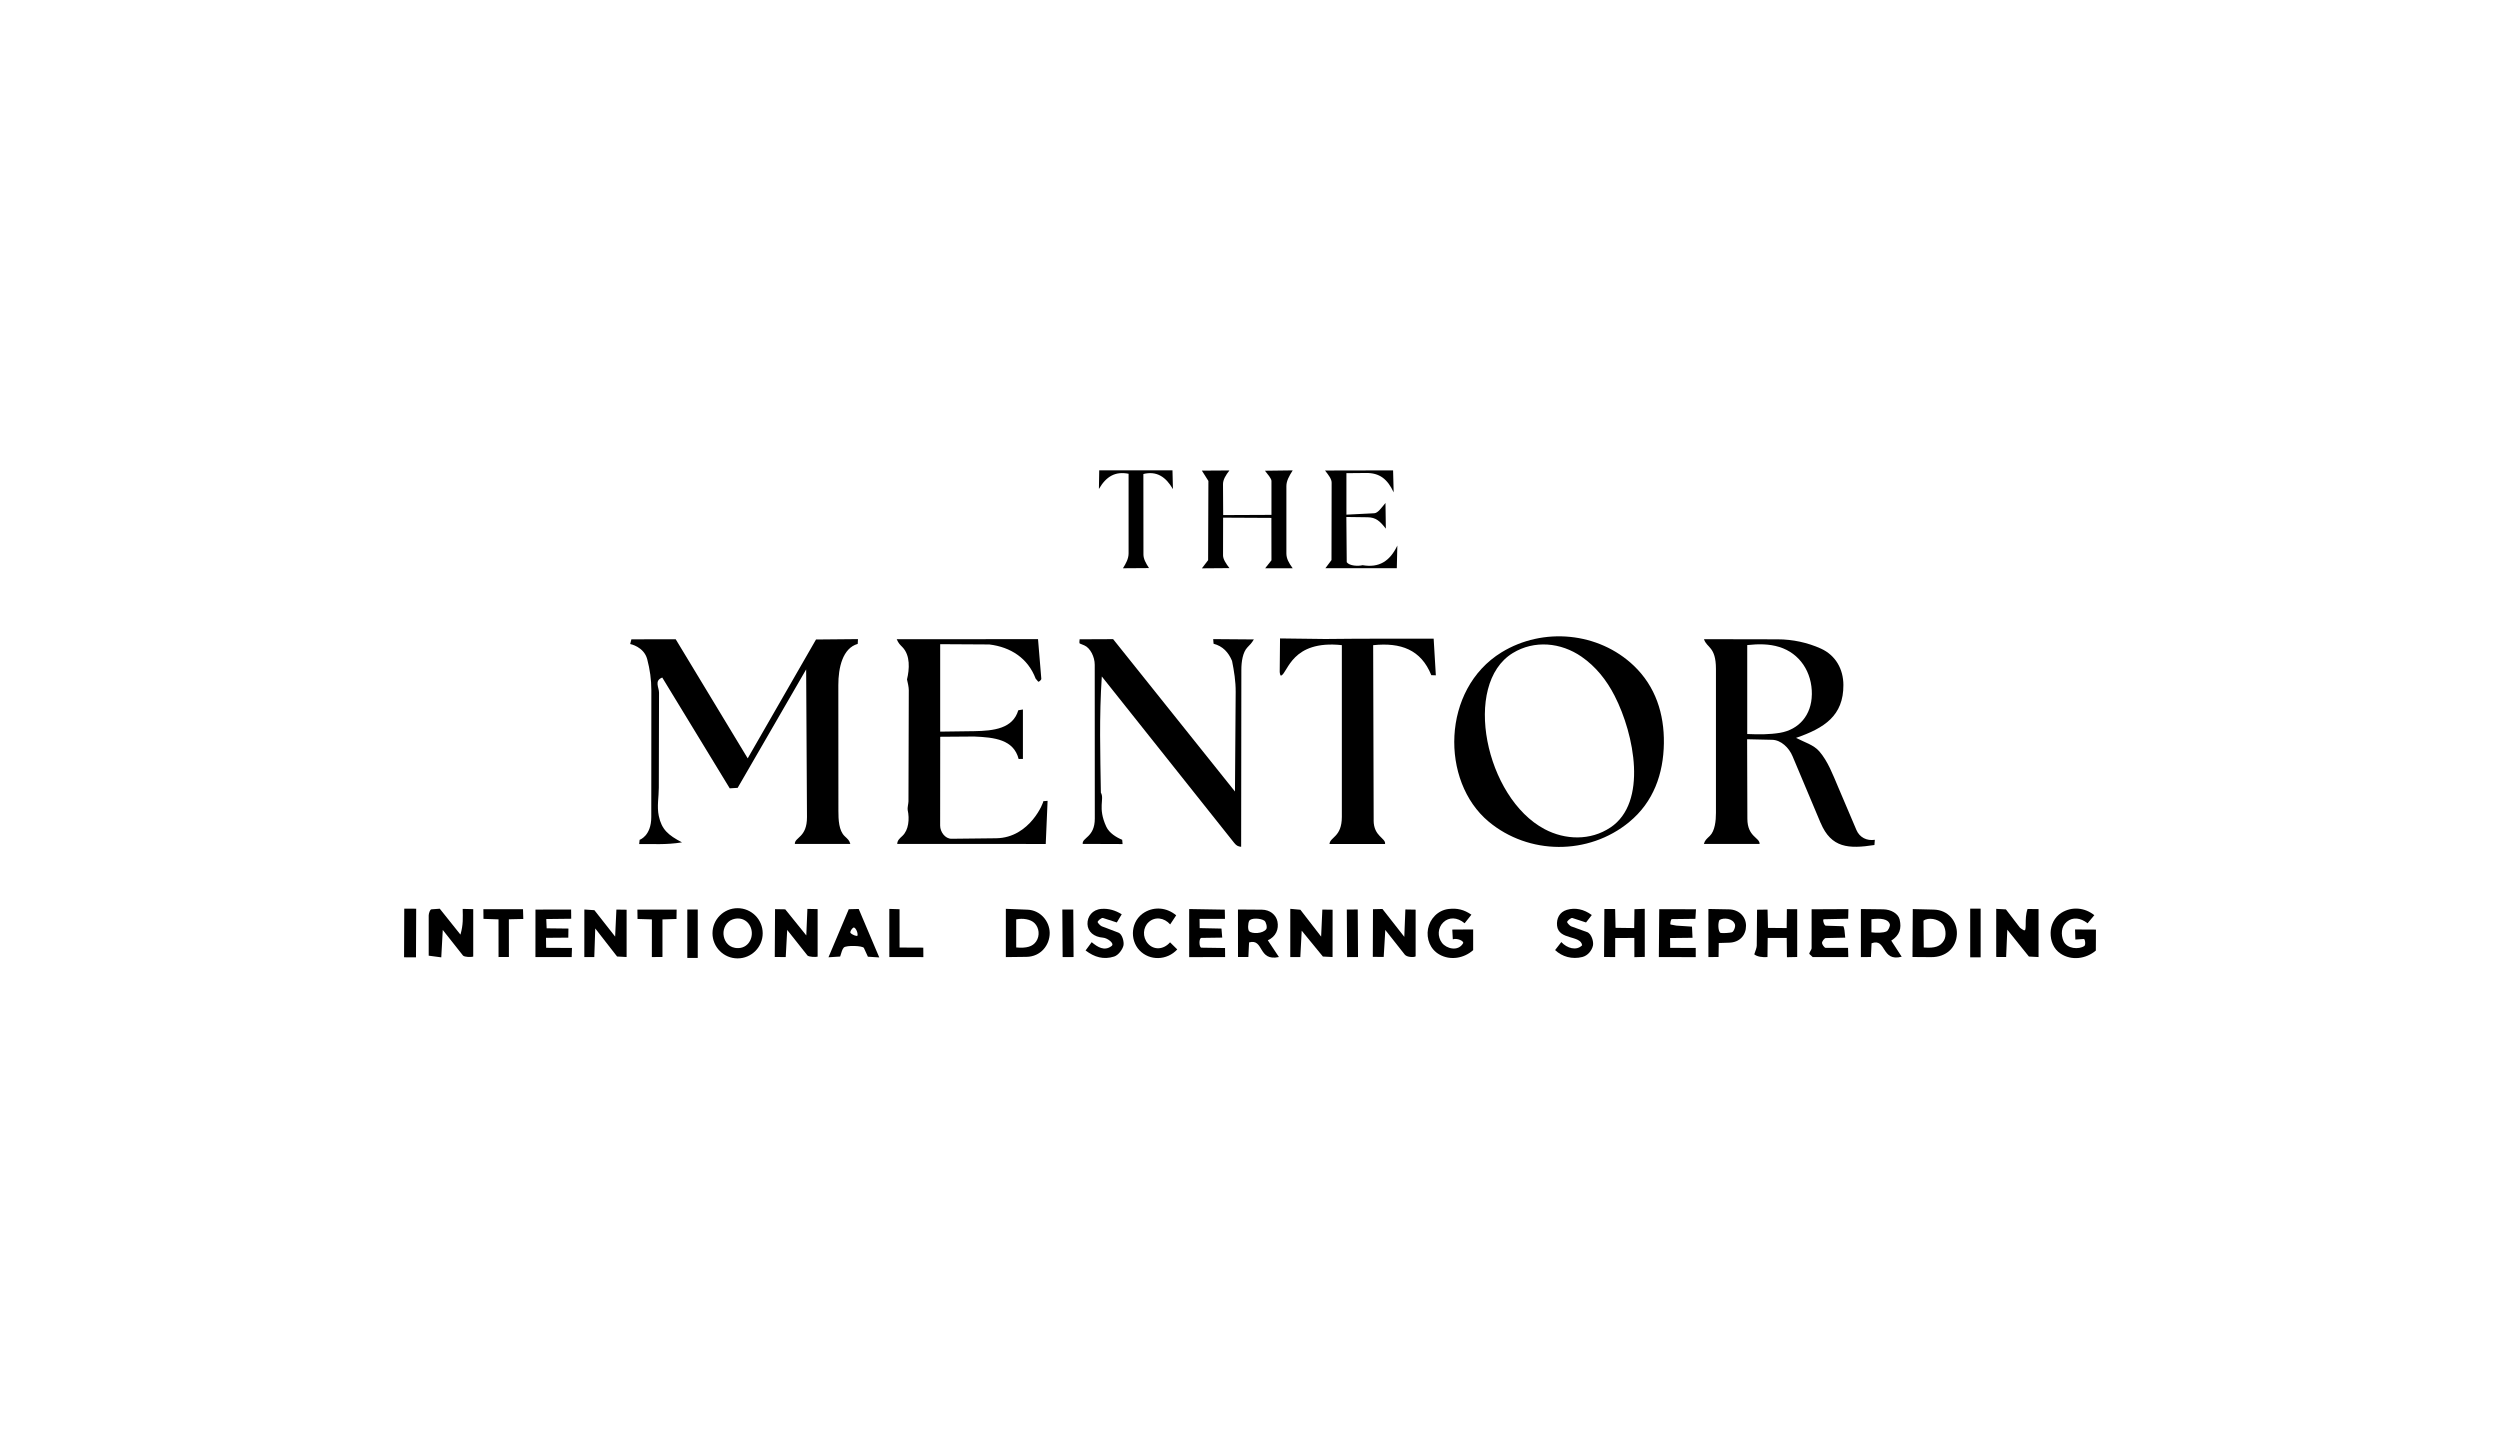
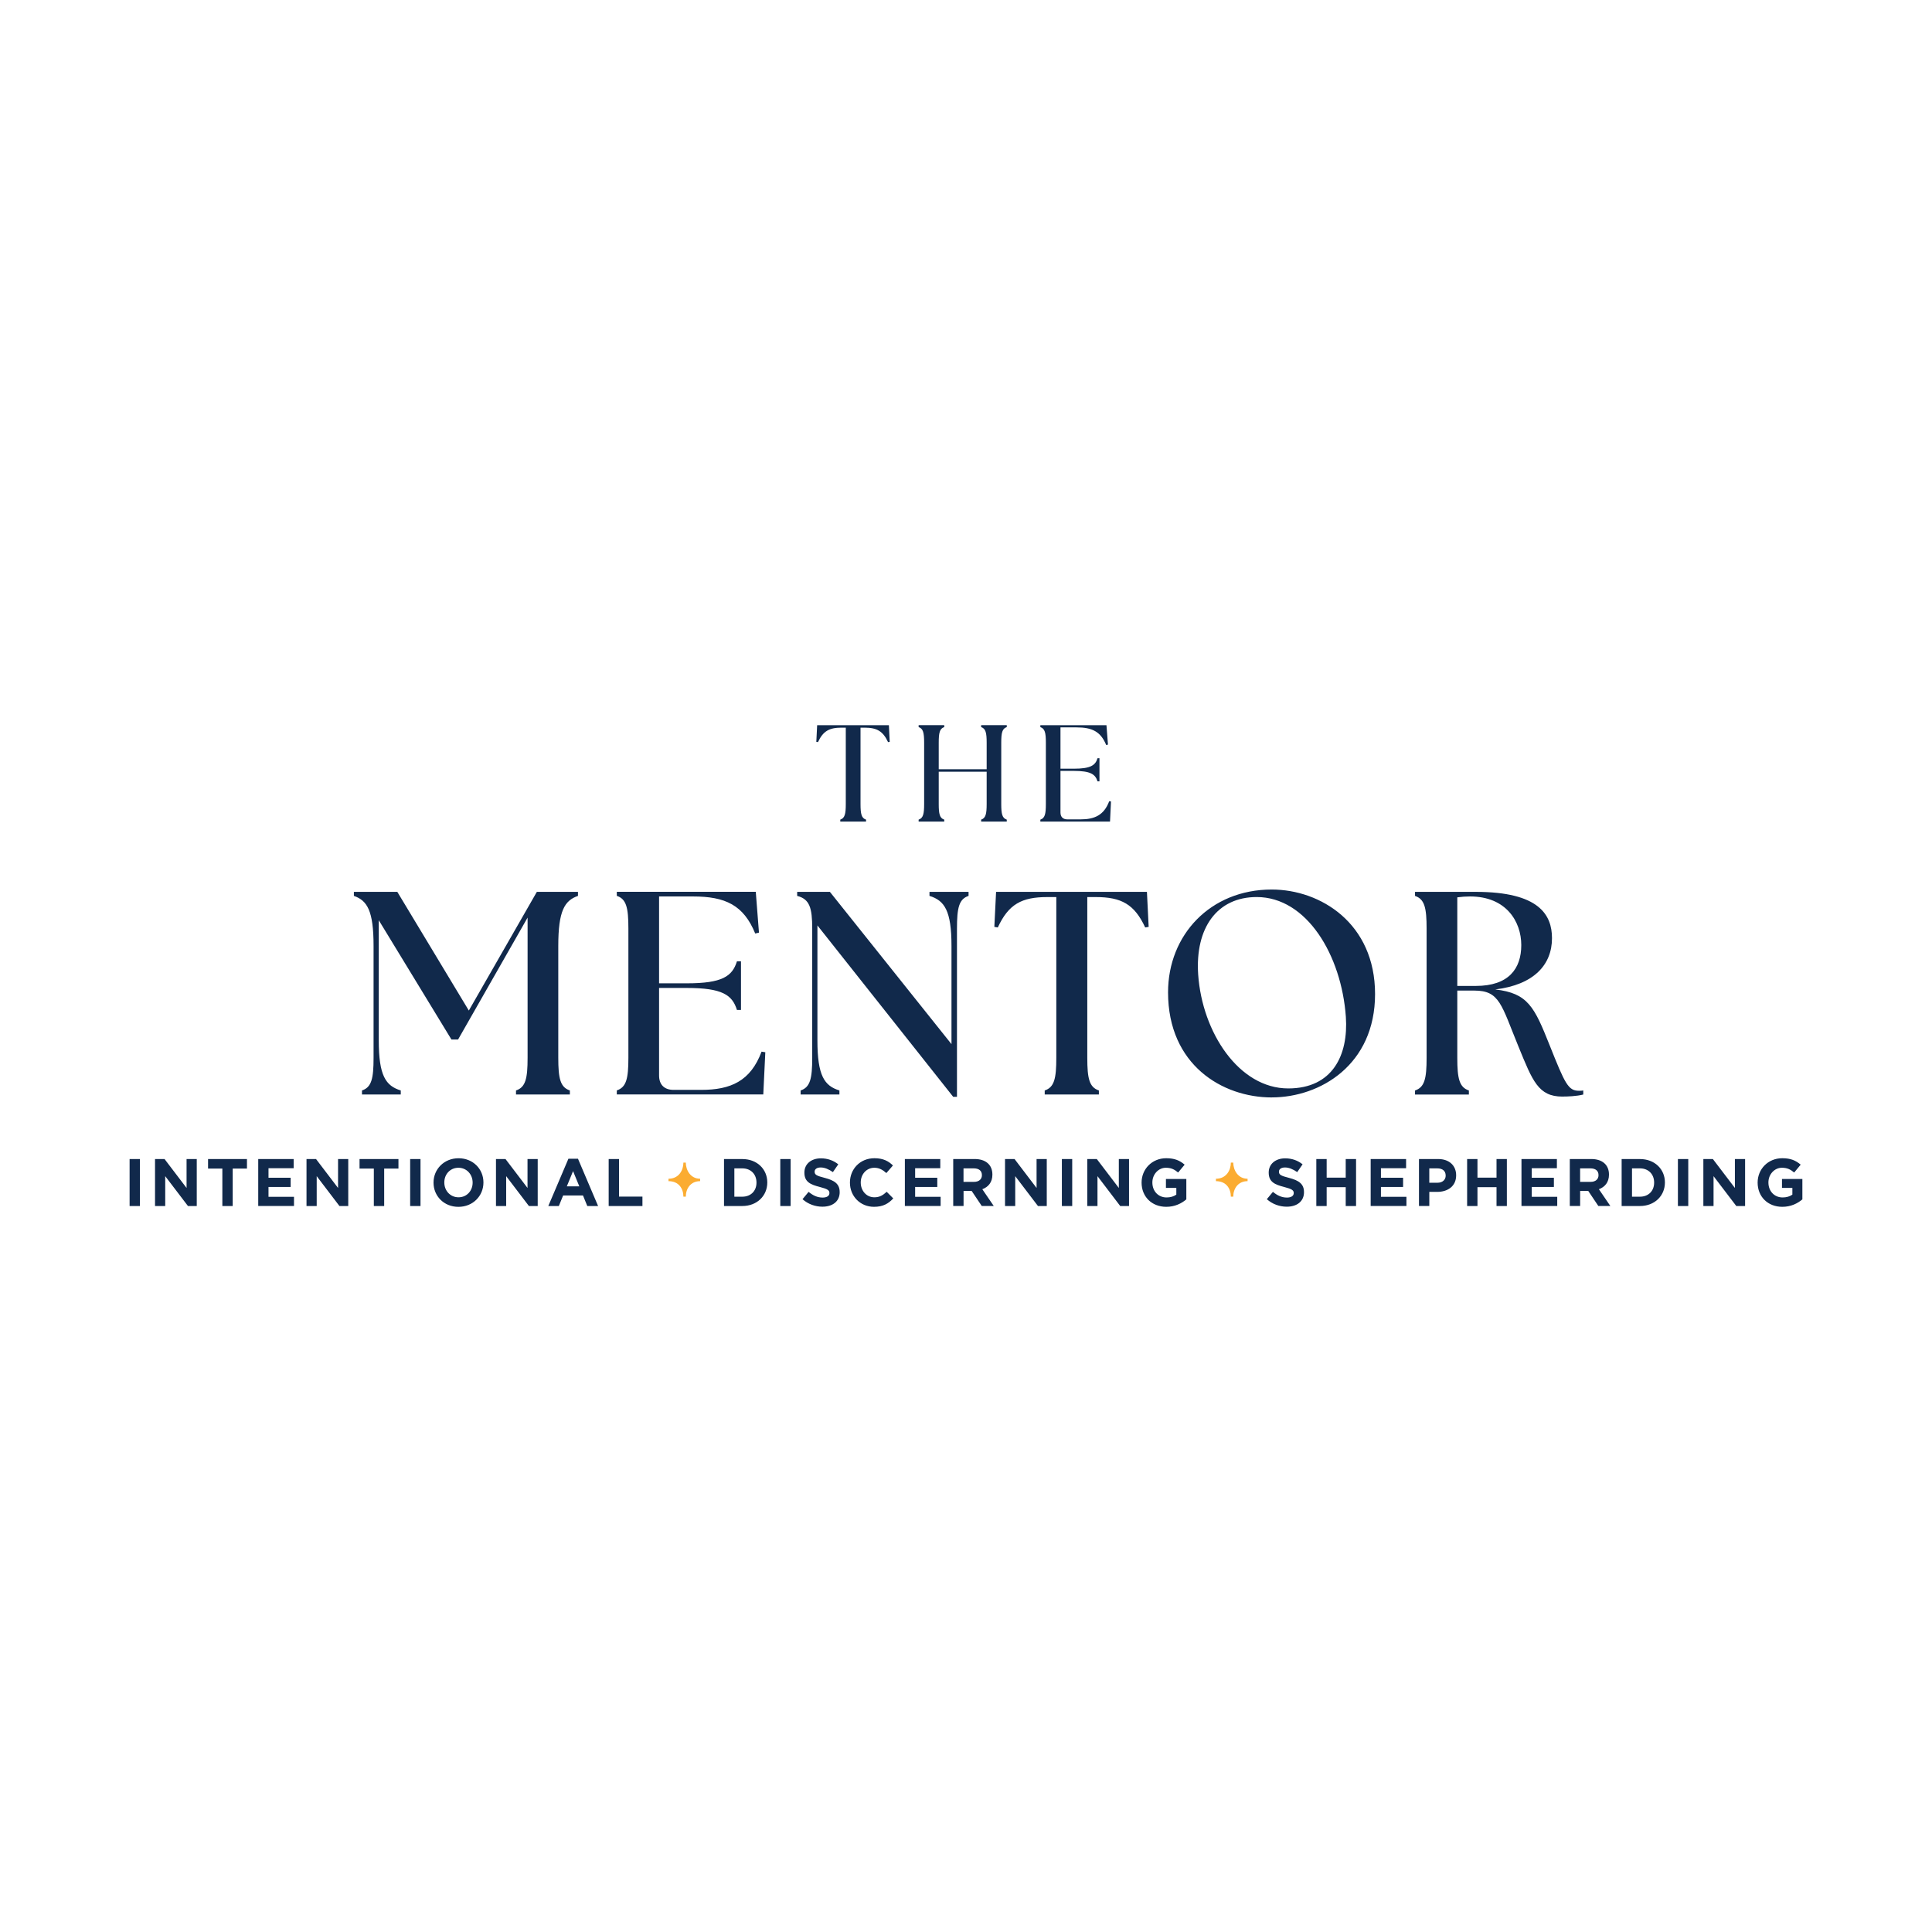
- <svg xmlns="http://www.w3.org/2000/svg" id="Layer_1" version="1.1" viewBox="0 0 700.08 400.08">
-   <path d="M225.74,187.47l-19.17,33.15-2.22.14-18.9-31.03c-2.31.92-.9,2.73-.9,4.26l-.06,26.56c0,2.67-.57,5.27-.01,7.93.8,3.81,2.62,5.38,6.5,7.41-4.61.74-8.17.41-11.99.47l.13-1.19s3.26-1.05,3.26-6.39l.02-35.47c0-3-.41-5.86-1.16-8.71-.93-3.52-4.77-4.26-4.77-4.25,0,.02.1-.4.34-1.32l12.41-.02,20.16,33.35,19.13-33.28,11.75-.11-.07,1.34c-4.24,1.2-5.44,6.69-5.43,11.56l.02,35.25c0,2.4.11,5.46,1.75,7.03.92.88,1.3,1.14,1.59,2.18h-15.54c-.07-1.92,3.43-1.75,3.4-7.54l-.23-41.31Z" />
-   <path d="M509.83,230.45l-7.87-18.71c-.99-2.36-3.21-4.51-5.69-4.57l-7.02-.16.07,22.29c.02,5.08,3.47,5.2,3.43,7.02h-15.61c.32-1.05.68-1.3,1.66-2.24,1.43-1.37,1.73-4.25,1.72-6.45v-40.33c-.01-6.29-2.57-5.82-3.35-8.31l20.62.04c4.2,0,8.43.92,12.13,2.6,4.13,1.88,6.28,5.77,6.29,10.19.04,8.63-5.36,12.08-13.26,14.81,2.42,1.27,4.93,1.94,6.51,3.77,2.44,2.83,3.77,6.47,5.26,9.95l5.14,12.08c.89,2.09,2.91,3.09,5.15,2.74l-.11,1.46c-7.17,1.11-12.09.88-15.07-6.21ZM507.38,194.47c.08-6.23-3.36-11.52-9.14-13.3-2.79-.86-5.71-.88-8.96-.53v24.91c3.33.14,6.27.14,9.13-.33,5.4-.9,8.89-5.02,8.96-10.74Z" />
-   <path d="M456.22,230.21c-11.42,9.38-28.15,9.21-39.35-.13-13.55-11.3-13.21-37.08,3.6-47.4,11.66-7.15,27.2-5.65,37.04,3.73,6.12,5.84,8.54,13.51,8.43,21.73-.12,8.48-2.87,16.44-9.72,22.06ZM451,231.71c10.41-7,6.72-25.99,1.14-36.87-2.26-4.41-5.26-8.18-9.28-10.96-5.78-3.99-13.21-4.69-19.24-1-14.24,8.71-7.67,40.55,8.94,49.32,5.71,3.02,12.81,3.29,18.44-.5Z" />
-   <path d="M263.29,206.35l-.02,24.85c0,1.73,1.38,3.7,3.19,3.68l12.48-.14c9.58-.11,13.46-10.39,13.21-10.38l1.21-.1-.52,12.08-41.59-.02c.06-1.01.6-1.44,1.45-2.24,1.76-1.64,2.03-4.75,1.48-7.25-.12-.53.21-1.83.22-2.4l.09-31.17c0-.85-.31-2.19-.5-3,.69-2.86.97-6.73-1.29-9.05-.67-.69-1.07-1.01-1.59-2.21l39.57-.02.92,11.09c.03.34-.73.98-.88.8l-.71-.84c-2.15-5.69-6.96-8.83-12.97-9.56l-13.76-.08v24.49s9.49-.13,9.49-.13c5.61-.08,10.88-.76,12.38-5.85l1.3-.22v13.84s-1.2.02-1.2.02c-1.4-5.44-6.71-6.05-12.47-6.29l-9.49.07Z" />
-   <path d="M345.68,236.12l-37.14-46.69c-.75,11.43-.42,21.78-.26,32.54,1.08,1.82-.98,4.15,1.52,9.54.81,1.75,2.79,2.98,4.45,3.66l.11,1.19-11.17-.04c-.21-1.79,3.39-1.83,3.39-7.09l-.02-43.08c0-2.22-1.26-4.73-2.93-5.43l-1.24-.51c-.22-.09-.08-.75-.06-1.19l9.38-.04,34.12,42.67.2-27.89c.02-2.95-.45-5.87-1.02-8.69-1.01-2.41-2.58-4.12-5.17-4.8l-.11-1.3,11.39.09c-.71,1.15-.97,1.36-1.78,2.2-1.35,1.39-1.72,4.08-1.72,6.32l-.06,49.56c-.87-.12-1.3-.31-1.88-1.03Z" />
-   <path d="M384.66,229.73c.01,4.54,3.48,4.95,3.2,6.61h-15.56c.14-1.98,3.45-1.89,3.46-7.58v-48.1c-14.11-1.51-15.09,7.74-16.99,8.53-.26.11-.41-.73-.41-1.12l.09-9.29,12.66.16,9.15-.08,21.21-.02.61,10.27-1.27-.04c-2.88-7.17-8.55-9.2-16.28-8.4l.14,49.05Z" />
-   <path d="M362,159.13h-7.71s1.76-2.23,1.76-2.23l-.02-11.87-13.52-.07-.02,10.57c0,1.05.8,2.27,1.79,3.56l-7.71.06,1.74-2.28.08-22.19-1.83-2.89,7.72-.05c-1.04,1.33-1.81,2.59-1.8,3.87l.05,8.63,13.52-.06v-9.49c.01-.67-1.01-1.81-1.82-2.87l7.77-.1c-1.01,1.6-1.77,2.93-1.77,4.43v18.82c0,1.45.65,2.62,1.76,4.16Z" />
-   <path d="M382.97,144.85l-5.95-.08.11,12.67c.78,1.05,3.22,1.15,4.43.83,4.62.79,7.65-1.1,9.74-5.49l-.15,6.34h-20s1.71-2.28,1.71-2.28l.04-21.68c0-1.04-.83-2.08-1.85-3.4l19.06-.04.16,6.16c-1.74-3.75-3.95-5.46-7.7-5.43l-5.53.05v11.62s7.78-.39,7.78-.39c1.05-.05,2.02-1.53,3.16-2.89l.1,7.2c-1.68-2.16-2.82-3.16-5.12-3.19Z" />
-   <path d="M321.78,159.08l-7.32.05c.85-1.35,1.58-2.68,1.58-4.18v-22.28c-3.66-.73-6.24.68-8.31,4.26l.09-5.23h20.51s.13,5.27.13,5.27c-1.98-3.43-4.56-5.16-8.28-4.23l.02,22.52c0,1.24.65,2.43,1.56,3.82Z" />
-   <path d="M132.51,267.88c-.53.19-2.4.16-2.86-.3l-5.66-7.17-.42,7.68-3.52-.47v-11.25c0-.49.33-1.7.77-1.73l2.33-.17,5.79,7.25c.83-2.87.66-4.73.63-7.2l2.95.07v13.29Z" />
-   <path d="M570.86,254.58v13.43s-2.7-.15-2.7-.15l-6.05-7.52-.33,7.66-2.77-.02v-13.47s2.71.15,2.71.15l3.85,5.02c.18.24.9.7,1.14.81,1.07.48.05-3.05,1.07-5.94l3.08.02Z" />
-   <path d="M228.96,267.9c-.62.15-2.3.08-2.82-.3l-5.7-7.19-.41,7.6-3.07-.02.08-13.4,2.85.05,5.9,7.31.31-7.43,2.86.06v13.31Z" />
-   <path d="M396.42,267.82c-.57.33-2.46.23-3.04-.5l-5.45-6.9-.45,7.56-3.05-.03.05-13.34,2.65-.07,6.12,7.81.3-7.67,2.87.05v13.08Z" />
-   <path d="M540.75,268.03l-5.19-.04.08-13.42,5.92.15c4.03.1,6.59,3.36,6.43,6.89-.18,3.75-2.96,6.45-7.24,6.42ZM538.72,265.32c3.13.27,4.64-.3,5.62-1.91.83-1.37.5-3.78-.42-4.77-1.27-1.36-3.93-1.8-5.28-.83l.07,7.51Z" />
-   <polygon points="373.16 268 370.45 267.86 364.52 260.62 364.13 268 361.32 268 361.32 254.5 364.15 254.76 369.96 262.28 370.3 254.71 373.17 254.75 373.16 268" />
-   <path d="M516.72,262.57l-5.45.12c-.39,0-1.05.96-1.06,1.33s.65,1.42,1.05,1.42h6.25s.07,2.56.07,2.56h-9.98s-.9-.84-.9-.84c-.23-.22.61-1.18.61-1.62v-10.91s10.3-.05,10.3-.05l-.06,2.69-6.82.15c-.45,0,.09,1.79.54,1.8l4.93.16c.29.54.39,1.5.52,3.19Z" />
-   <path d="M473.96,262.61l-6.29.07.03,2.75,7.16.03v2.57s-10.33-.03-10.33-.03l.11-13.4,10.29.02-.16,2.68-6.63.08c-.25,0-.55,1.47-.31,1.52l1.62.3,4.36.29.15,3.13Z" />
-   <polygon points="175.47 268 172.8 267.85 166.69 260 166.42 268.01 163.63 268 163.64 254.69 166.45 254.88 172.26 262.28 172.61 254.71 175.47 254.75 175.47 268" />
-   <path d="M532.54,267.91c-5.8,1.54-4.21-5.34-8.44-3.76l-.18,3.84-2.81.03v-13.46s6.27.08,6.27.08c2.14.03,4.21,1.2,4.59,2.89.55,2.44.05,4.34-2.36,5.88l2.93,4.51ZM528.3,260.81c.48-.23,1.07-1.51.91-2-.5-1.52-2.62-1.74-5.15-1.39v3.66c1.36.18,3.3.19,4.24-.27Z" />
-   <path d="M581.17,263.09l-.09-2.81,5.85.03-.03,5.88c-2.73,2.32-6.76,2.91-9.86.86-2.03-1.34-2.84-3.61-2.8-5.87.03-2.09,1.03-4.34,3.06-5.59,2.91-1.79,6.47-1.47,9.18.69l-1.9,2.27c-1.95-1.55-4.12-1.83-5.82-.42-1.61,1.33-1.66,3.66-.91,5.4.95,2.19,4.3,2.43,5.84,1.37.41-.28.22-1.99-.16-1.96l-2.38.16Z" />
-   <path d="M213.58,261.35c0,3.88-3.15,7.03-7.03,7.03s-7.03-3.15-7.03-7.03,3.15-7.03,7.03-7.03,7.03,3.15,7.03,7.03ZM205.78,265.43c3.29.56,5.08-2.19,4.71-4.72s-2.68-4.19-5.37-3.23c-1.72.61-2.62,2.45-2.52,4.11s1.12,3.48,3.18,3.83Z" />
-   <path d="M406.83,263.03l-.14-2.72,5.84-.04v5.8c-2.54,2.27-6.36,2.98-9.46,1.22-2.59-1.47-3.68-4.41-3.18-7.18.5-2.75,2.72-5.23,5.81-5.57,2.39-.27,4.24.17,6.34,1.6l-1.9,2.4c-2.11-1.76-4.41-1.75-5.95-.27-1.6,1.52-1.7,4.04-.39,5.76,1.24,1.63,4.51,2.52,5.91.12.36-.61-1.65-1.54-2.88-1.11Z" />
-   <path d="M287.45,267.95l-5.78.07v-13.52s6.07.24,6.07.24c3.6.14,6.17,3.22,6.21,6.48.03,3.45-2.52,6.68-6.5,6.73ZM284.56,265.32c2.93.26,4.62-.25,5.6-1.69,1.1-1.62.83-3.84-.45-5.12-1.08-1.09-3.31-1.46-5.14-1.05v7.87Z" />
-   <polygon points="460.59 267.96 457.68 268.04 457.67 262.65 452.31 262.68 452.3 268.01 449.19 267.99 449.28 254.54 452.29 254.56 452.4 259.82 457.63 259.89 457.7 254.61 460.58 254.5 460.59 267.96" />
-   <path d="M494.98,268.01c-1.47.11-2.87-.09-3.73-.76.3-.88.7-1.89.7-2.42l.08-10.08,2.94-.04.12,5.13,5.24.05.05-5.3,2.89.02v13.38s-2.87.06-2.87.06l-.06-5.39h-5.33s-.06,5.36-.06,5.36Z" />
-   <path d="M358.13,268c-5.94,1.29-4.13-5.28-8.35-4.09l-.2,4.08h-2.9s-.01-13.3-.01-13.3l6.71.05c2.23.02,3.97,1.42,4.35,3.33.41,2.08-.39,4.19-2.7,5.24l3.11,4.69ZM354.08,257.83c-1-.7-3.77-.88-4.28.07-.33.61-.43,2.43,0,2.86.79.81,3.84.73,4.79-.57.34-.46-.03-2.02-.52-2.36Z" />
-   <path d="M342.26,262.56l-5.83.08c-.74,0-.7,2.73.02,2.74l6.6.1.02,2.52-10.06.03v-13.47s9.97.17,9.97.17l.05,2.58h-7.11s.03,2.59.03,2.59l6.1.13.21,2.52Z" />
-   <polygon points="159.14 262.57 152.9 262.62 152.94 265.42 160.17 265.46 160.09 268.01 149.94 268.01 149.95 254.71 159.93 254.7 159.96 257.28 152.97 257.36 153.08 259.96 159.18 260.03 159.14 262.57" />
-   <path d="M243.04,267.91l-1.12-2.45c-.29-.64-4.97-.81-5.63-.11-.43.45-.64,1.29-1.02,2.51l-3.27.21,5.68-13.46,2.79-.07,5.75,13.57-3.18-.2ZM240.14,262c.15-1.06-.74-2.52-1.18-2.24-.41.25-1.05,1.17-.78,1.5.37.45,1.69,1.03,1.96.74Z" />
-   <path d="M444.41,261c1.27.46,1.9,2.71,1.67,3.78-.3,1.39-1.43,2.82-2.97,3.21-2.85.72-5.66-.07-7.63-1.94l1.74-2.24c1.61,1.75,4.24,2.52,5.83.9-.38-2.89-6.58-1.4-7.02-5.48-.21-2,.67-3.82,2.73-4.44,2.34-.7,4.79-.19,6.99,1.45l-1.61,2.08-3.83-1.25c-.35-.12-1.63.88-1.45,1.22s.76.98,1.13,1.12l4.42,1.6Z" />
-   <path d="M481.31,264.07l-.06,3.92-2.84.02v-13.47s5.75.11,5.75.11c2.87.05,4.79,2.1,4.78,4.59,0,2.63-1.75,4.65-4.69,4.74l-2.95.09ZM485.84,258.86c-.57-1.72-3.15-1.96-4.32-1.24-.48.69-.46,3.28.31,3.63.79.13,2.47-.02,3.13-.17.54-.13,1.1-1.56.88-2.22Z" />
-   <path d="M313.2,261.17c1.11.42,1.61,2.65,1.41,3.57-.25,1.13-1.4,2.73-2.61,3.12-2.95.95-5.54.18-8-1.7l1.71-2.32c1.66,1.38,3.56,2.61,5.57,1.07.94-.72-1.2-2.24-2.37-2.33-2.6-.19-4.31-1.68-4.38-3.81s1.37-4.05,3.9-4.25c2.03-.16,3.86.39,5.69,1.5l-1.38,2.3-3.89-1.26c-.36-.12-1.64.88-1.46,1.22s.77.97,1.15,1.12l4.67,1.77Z" />
-   <path d="M327.69,258.87c-1.7-1.93-4.26-2.25-6.03-.64-1.6,1.46-1.8,4.18-.22,5.99s4.3,1.84,6.21-.34l2.02,1.99c-2.88,3.12-7.74,3.24-10.58.25s-2.41-8.36,1.41-10.63c2.81-1.67,6.23-1.37,8.87.83l-1.69,2.55Z" />
-   <polygon points="142.51 267.99 139.61 268 139.6 257.45 135.39 257.31 135.36 254.6 146.46 254.61 146.54 257.34 142.5 257.43 142.51 267.99" />
-   <polygon points="185.51 267.98 182.54 268.01 182.55 257.46 178.53 257.34 178.49 254.71 189.48 254.71 189.44 257.34 185.51 257.47 185.51 267.98" />
-   <polygon points="258.55 265.37 258.57 268.02 249.04 268 249.04 254.52 251.9 254.61 251.91 265.34 258.55 265.37" />
-   <rect x="108.04" y="259.6" width="13.62" height="3.34" transform="translate(-146.88 375.07) rotate(-89.77)" />
-   <rect x="551.72" y="254.45" width="2.92" height="13.63" />
-   <rect x="192.8" y="254.45" width="2.92" height="13.56" transform="translate(-.33 .24)" />
-   <rect x="377.18" y="254.7" width="3.06" height="13.32" transform="translate(-1.58 2.31) rotate(-.35)" />
-   <rect x="297.53" y="254.7" width="3.06" height="13.31" transform="translate(-1.59 1.83) rotate(-.35)" />
+ <svg xmlns="http://www.w3.org/2000/svg" id="Layer_1" version="1.1" viewBox="0 0 792 792">
+   <defs>
+     <style>
+       .st0 {
+         fill: none;
+       }
+ 
+       .st1 {
+         fill: #fbac31;
+       }
+ 
+       .st2 {
+         fill: #11294b;
+       }
+ 
+       .st3 {
+         clip-path: url(#clippath);
+       }
+     </style>
+     <clipPath id="clippath">
+       <rect class="st0" x="53.14" y="297.28" width="685.73" height="197.44" />
+     </clipPath>
+   </defs>
+   <g class="st3">
+     <path class="st2" d="M455.04,336.79l.4-8.24-.73-.11c-2.15,5.76-6.04,7.45-11.74,7.45h-5.42c-1.81,0-2.82-1.02-2.82-2.82v-17.05h5.42c6.89,0,8.86,1.35,9.77,4.29h.79v-9.48h-.79c-.9,2.94-2.88,4.29-9.77,4.29h-5.42v-16.94h6.6c6.32,0,9.88,1.69,12.14,7.23l.73-.17-.62-7.96h-27.1v.79c1.86.62,2.26,2.31,2.26,6.38v25.18c0,4.06-.4,5.76-2.26,6.38v.79h28.56ZM376.58,336.79h10.5v-.79c-1.86-.62-2.26-2.31-2.26-6.38v-13.27h19.65v13.27c0,4.06-.4,5.76-2.26,6.38v.79h10.5v-.79c-1.86-.62-2.26-2.31-2.26-6.38v-25.18c0-4.06.4-5.76,2.26-6.38v-.79h-10.5v.79c1.86.62,2.26,2.31,2.26,6.38v10.9h-19.65v-10.9c0-4.06.4-5.76,2.26-6.38v-.79h-10.5v.79c1.86.62,2.26,2.31,2.26,6.38v25.18c0,4.06-.4,5.76-2.26,6.38v.79ZM344.46,336.79h10.56v-.79c-1.86-.62-2.26-2.31-2.26-6.38v-31.33h1.64c5.02,0,7.56,1.41,9.65,5.93l.68-.11-.34-6.83h-29.41l-.34,6.83.68.11c2.09-4.52,4.63-5.93,9.65-5.93h1.75v31.33c0,4.06-.4,5.76-2.26,6.38v.79Z" />
+     <path class="st2" d="M605,404.17h-7.6v-36.32c1.78-.24,3.56-.36,5.22-.36,14.84,0,21.01,10.33,21.01,19.94s-5.1,16.74-18.63,16.74M640.49,449.52c2.02,0,5.82-.12,8.55-.83v-1.66c-.59.12-1.19.12-1.78.12-4.39,0-5.7-2.85-11.99-18.63-6.29-15.79-8.9-21.36-22.31-22.91,15.79-1.9,23.26-10.09,23.26-21.01,0-9.61-5.34-18.99-31.22-18.99h-24.93v1.66c3.92,1.31,4.75,4.87,4.75,13.41v52.94c0,8.55-.83,12.11-4.75,13.41v1.66h22.08v-1.66c-3.92-1.31-4.75-4.87-4.75-13.41v-27.54h7c10.44,0,11.04,5.82,18.16,23.15,5.7,13.89,8.07,20.3,17.92,20.3M528.09,446.19c-20.18,0-35.25-22.91-36.91-46.65-1.31-19.23,7.83-31.81,23.98-31.81,20.53,0,34.78,23.86,36.56,49.14,1.07,15.67-5.46,29.32-23.62,29.32M521.32,449.87c19.94,0,42.37-13.41,42.37-42.37s-22.31-42.85-42.37-42.85c-25.16,0-42.49,18.63-42.49,42.14,0,29.79,22.31,43.09,42.49,43.09M428.27,448.68h22.2v-1.66c-3.92-1.31-4.75-4.87-4.75-13.41v-65.87h3.44c10.56,0,15.9,2.97,20.3,12.46l1.42-.24-.71-14.36h-61.84l-.71,14.36,1.42.24c4.39-9.5,9.73-12.46,20.3-12.46h3.68v65.87c0,8.55-.83,12.11-4.75,13.41v1.66ZM390.76,449.63h1.54v-68.96c0-8.55.83-12.11,4.75-13.41v-1.66h-16.02v1.66c6.17,1.9,9.02,6.05,9.02,20.53v40.24l-49.85-62.43h-13.41v1.66c5.1,1.31,6.17,4.87,6.17,13.41v52.94c0,8.55-.83,12.11-4.75,13.41v1.66h15.9v-1.66c-6.17-1.9-9.02-6.05-9.02-20.53v-47.12l55.67,70.27ZM312.9,448.68l.83-17.33-1.54-.24c-4.51,12.11-12.7,15.67-24.69,15.67h-11.39c-3.8,0-5.93-2.14-5.93-5.93v-35.85h11.39c14.48,0,18.63,2.85,20.53,9.02h1.66v-19.94h-1.66c-1.9,6.17-6.05,9.02-20.53,9.02h-11.39v-35.61h13.89c13.29,0,20.77,3.56,25.52,15.19l1.54-.36-1.31-16.74h-56.97v1.66c3.92,1.31,4.75,4.87,4.75,13.41v52.94c0,8.55-.83,12.11-4.75,13.41v1.66h60.06ZM148.39,448.68h15.9v-1.66c-6.17-1.9-9.02-6.05-9.02-20.53v-49.26l29.79,48.9h2.73l28.49-49.97v57.45c0,8.55-.83,12.11-4.75,13.41v1.66h22.08v-1.66c-3.92-1.31-4.75-4.87-4.75-13.41v-45.82c0-14.48,2.61-18.63,8.07-20.53v-1.66h-16.85l-27.89,48.66-29.32-48.66h-17.8v1.66c5.46,1.9,8.07,6.05,8.07,20.53v45.82c0,8.55-.83,12.11-4.75,13.41v1.66Z" />
+     <path class="st2" d="M738.86,491.67v-8.36h-8.36v3.66h4.26v2.75c-1.07.77-2.45,1.16-3.99,1.16-3.41,0-5.83-2.59-5.83-6.11v-.06c0-3.27,2.45-6,5.53-6,2.23,0,3.55.72,5.03,1.95l2.67-3.22c-2.01-1.71-4.1-2.64-7.56-2.64-5.83,0-10.09,4.48-10.09,9.96v.06c0,5.69,4.13,9.9,10.12,9.9,3.52,0,6.24-1.38,8.22-3.05M715.38,494.39v-19.25h-4.18v11.85l-9.02-11.85h-3.91v19.25h4.18v-12.24l9.32,12.24h3.6ZM692.08,475.14h-4.24v19.25h4.24v-19.25ZM678.09,484.82c0,3.41-2.34,5.75-5.8,5.75h-3.27v-11.61h3.27c3.47,0,5.8,2.39,5.8,5.8v.06ZM682.51,484.77v-.06c0-5.42-4.18-9.57-10.23-9.57h-7.51v19.25h7.51c6.05,0,10.23-4.21,10.23-9.63M655.29,481.77c0,1.62-1.18,2.72-3.25,2.72h-4.29v-5.53h4.21c2.06,0,3.33.94,3.33,2.75v.06ZM660.15,494.39l-4.7-6.88c2.45-.91,4.13-2.86,4.13-5.97v-.06c0-3.96-2.72-6.35-7.26-6.35h-8.8v19.25h4.24v-6.16h3.33l4.13,6.16h4.95ZM638.37,494.39v-3.77h-10.45v-4.04h9.08v-3.77h-9.08v-3.91h10.31v-3.77h-14.52v19.25h14.66ZM617.72,494.39v-19.25h-4.24v7.62h-7.81v-7.62h-4.24v19.25h4.24v-7.73h7.81v7.73h4.24ZM592.64,481.93c0,1.65-1.24,2.92-3.36,2.92h-3.36v-5.89h3.27c2.12,0,3.44,1.02,3.44,2.92v.06ZM596.93,481.85v-.06c0-3.93-2.78-6.66-7.37-6.66h-7.87v19.25h4.24v-5.78h3.22c4.32,0,7.78-2.31,7.78-6.77M576.55,494.39v-3.77h-10.45v-4.04h9.08v-3.77h-9.08v-3.91h10.31v-3.77h-14.52v19.25h14.66ZM555.9,494.39v-19.25h-4.24v7.62h-7.81v-7.62h-4.24v19.25h4.24v-7.73h7.81v7.73h4.24ZM534.55,488.7v-.06c0-3.36-2.2-4.76-6.11-5.78-3.33-.85-4.15-1.27-4.15-2.53v-.06c0-.94.85-1.68,2.48-1.68s3.3.72,5.01,1.9l2.2-3.19c-1.95-1.57-4.35-2.45-7.15-2.45-3.93,0-6.74,2.31-6.74,5.8v.06c0,3.82,2.5,4.9,6.38,5.89,3.22.83,3.88,1.38,3.88,2.45v.06c0,1.13-1.05,1.82-2.78,1.82-2.2,0-4.02-.91-5.75-2.34l-2.5,3c2.31,2.06,5.25,3.08,8.17,3.08,4.15,0,7.07-2.15,7.07-5.97M486.32,491.67v-8.36h-8.36v3.66h4.26v2.75c-1.07.77-2.45,1.16-3.99,1.16-3.41,0-5.83-2.59-5.83-6.11v-.06c0-3.27,2.45-6,5.53-6,2.23,0,3.55.72,5.03,1.95l2.67-3.22c-2.01-1.71-4.1-2.64-7.56-2.64-5.83,0-10.09,4.48-10.09,9.96v.06c0,5.69,4.13,9.9,10.12,9.9,3.52,0,6.24-1.38,8.22-3.05M462.83,494.39v-19.25h-4.18v11.85l-9.02-11.85h-3.91v19.25h4.18v-12.24l9.32,12.24h3.6ZM439.54,475.14h-4.24v19.25h4.24v-19.25ZM429.11,494.39v-19.25h-4.18v11.85l-9.02-11.85h-3.91v19.25h4.18v-12.24l9.32,12.24h3.6ZM402.52,481.77c0,1.62-1.18,2.72-3.25,2.72h-4.29v-5.53h4.21c2.06,0,3.33.94,3.33,2.75v.06ZM407.39,494.39l-4.7-6.88c2.45-.91,4.13-2.86,4.13-5.97v-.06c0-3.96-2.72-6.35-7.26-6.35h-8.8v19.25h4.24v-6.16h3.33l4.13,6.16h4.95ZM385.6,494.39v-3.77h-10.45v-4.04h9.08v-3.77h-9.08v-3.91h10.31v-3.77h-14.52v19.25h14.66ZM366.19,491.28l-2.7-2.72c-1.51,1.38-2.86,2.26-5.06,2.26-3.3,0-5.58-2.75-5.58-6.05v-.06c0-3.3,2.34-6,5.58-6,1.93,0,3.44.83,4.92,2.17l2.7-3.11c-1.79-1.76-3.96-2.97-7.59-2.97-5.91,0-10.04,4.48-10.04,9.96v.06c0,5.53,4.21,9.9,9.87,9.9,3.71,0,5.91-1.32,7.89-3.44M344.21,488.7v-.06c0-3.36-2.2-4.76-6.11-5.78-3.33-.85-4.15-1.27-4.15-2.53v-.06c0-.94.85-1.68,2.48-1.68s3.3.72,5.01,1.9l2.2-3.19c-1.95-1.57-4.35-2.45-7.15-2.45-3.93,0-6.74,2.31-6.74,5.8v.06c0,3.82,2.5,4.9,6.38,5.89,3.22.83,3.88,1.38,3.88,2.45v.06c0,1.13-1.05,1.82-2.78,1.82-2.2,0-4.02-.91-5.75-2.34l-2.5,3c2.31,2.06,5.25,3.08,8.17,3.08,4.15,0,7.07-2.15,7.07-5.97M324.11,475.14h-4.24v19.25h4.24v-19.25ZM310.11,484.82c0,3.41-2.34,5.75-5.8,5.75h-3.27v-11.61h3.27c3.47,0,5.8,2.39,5.8,5.8v.06ZM314.54,484.77v-.06c0-5.42-4.18-9.57-10.23-9.57h-7.51v19.25h7.51c6.05,0,10.23-4.21,10.23-9.63M263.36,494.39v-3.85h-9.6v-15.4h-4.24v19.25h13.83ZM237.48,486.33h-5.12l2.56-6.24,2.56,6.24ZM245.18,494.39l-8.25-19.39h-3.91l-8.25,19.39h4.32l1.76-4.32h8.14l1.76,4.32h4.43ZM220.43,494.39v-19.25h-4.18v11.85l-9.02-11.85h-3.91v19.25h4.18v-12.24l9.32,12.24h3.6ZM193.75,484.82c0,3.3-2.37,6-5.78,6s-5.83-2.75-5.83-6.05v-.06c0-3.3,2.37-6,5.78-6s5.83,2.75,5.83,6.05v.06ZM198.18,484.77v-.06c0-5.47-4.26-9.9-10.2-9.9s-10.26,4.48-10.26,9.96v.06c0,5.47,4.26,9.9,10.2,9.9s10.26-4.48,10.26-9.96M172.38,475.14h-4.24v19.25h4.24v-19.25ZM163.34,479.05v-3.91h-15.95v3.91h5.86v15.35h4.24v-15.35h5.86ZM142.76,494.39v-19.25h-4.18v11.85l-9.02-11.85h-3.91v19.25h4.18v-12.24l9.32,12.24h3.6ZM120.52,494.39v-3.77h-10.45v-4.04h9.08v-3.77h-9.08v-3.91h10.31v-3.77h-14.52v19.25h14.66ZM101.24,479.05v-3.91h-15.95v3.91h5.86v15.35h4.24v-15.35h5.86ZM80.66,494.39v-19.25h-4.18v11.85l-9.02-11.85h-3.91v19.25h4.18v-12.24l9.32,12.24h3.6ZM57.37,475.14h-4.24v19.25h4.24v-19.25Z" />
+     <path class="st1" d="M281.14,476.6h-.99c0,3.06-1.82,6.61-6.11,6.61v.99c4.29,0,6.11,3.14,6.11,6.36h.99c0-3.22,1.9-6.36,5.87-6.36v-.99c-3.96,0-5.87-3.55-5.87-6.61" />
+     <path class="st1" d="M505.56,476.6h-.99c0,3.06-1.82,6.61-6.11,6.61v.99c4.29,0,6.11,3.14,6.11,6.36h.99c0-3.22,1.9-6.36,5.87-6.36v-.99c-3.96,0-5.87-3.55-5.87-6.61" />
+   </g>
</svg>
